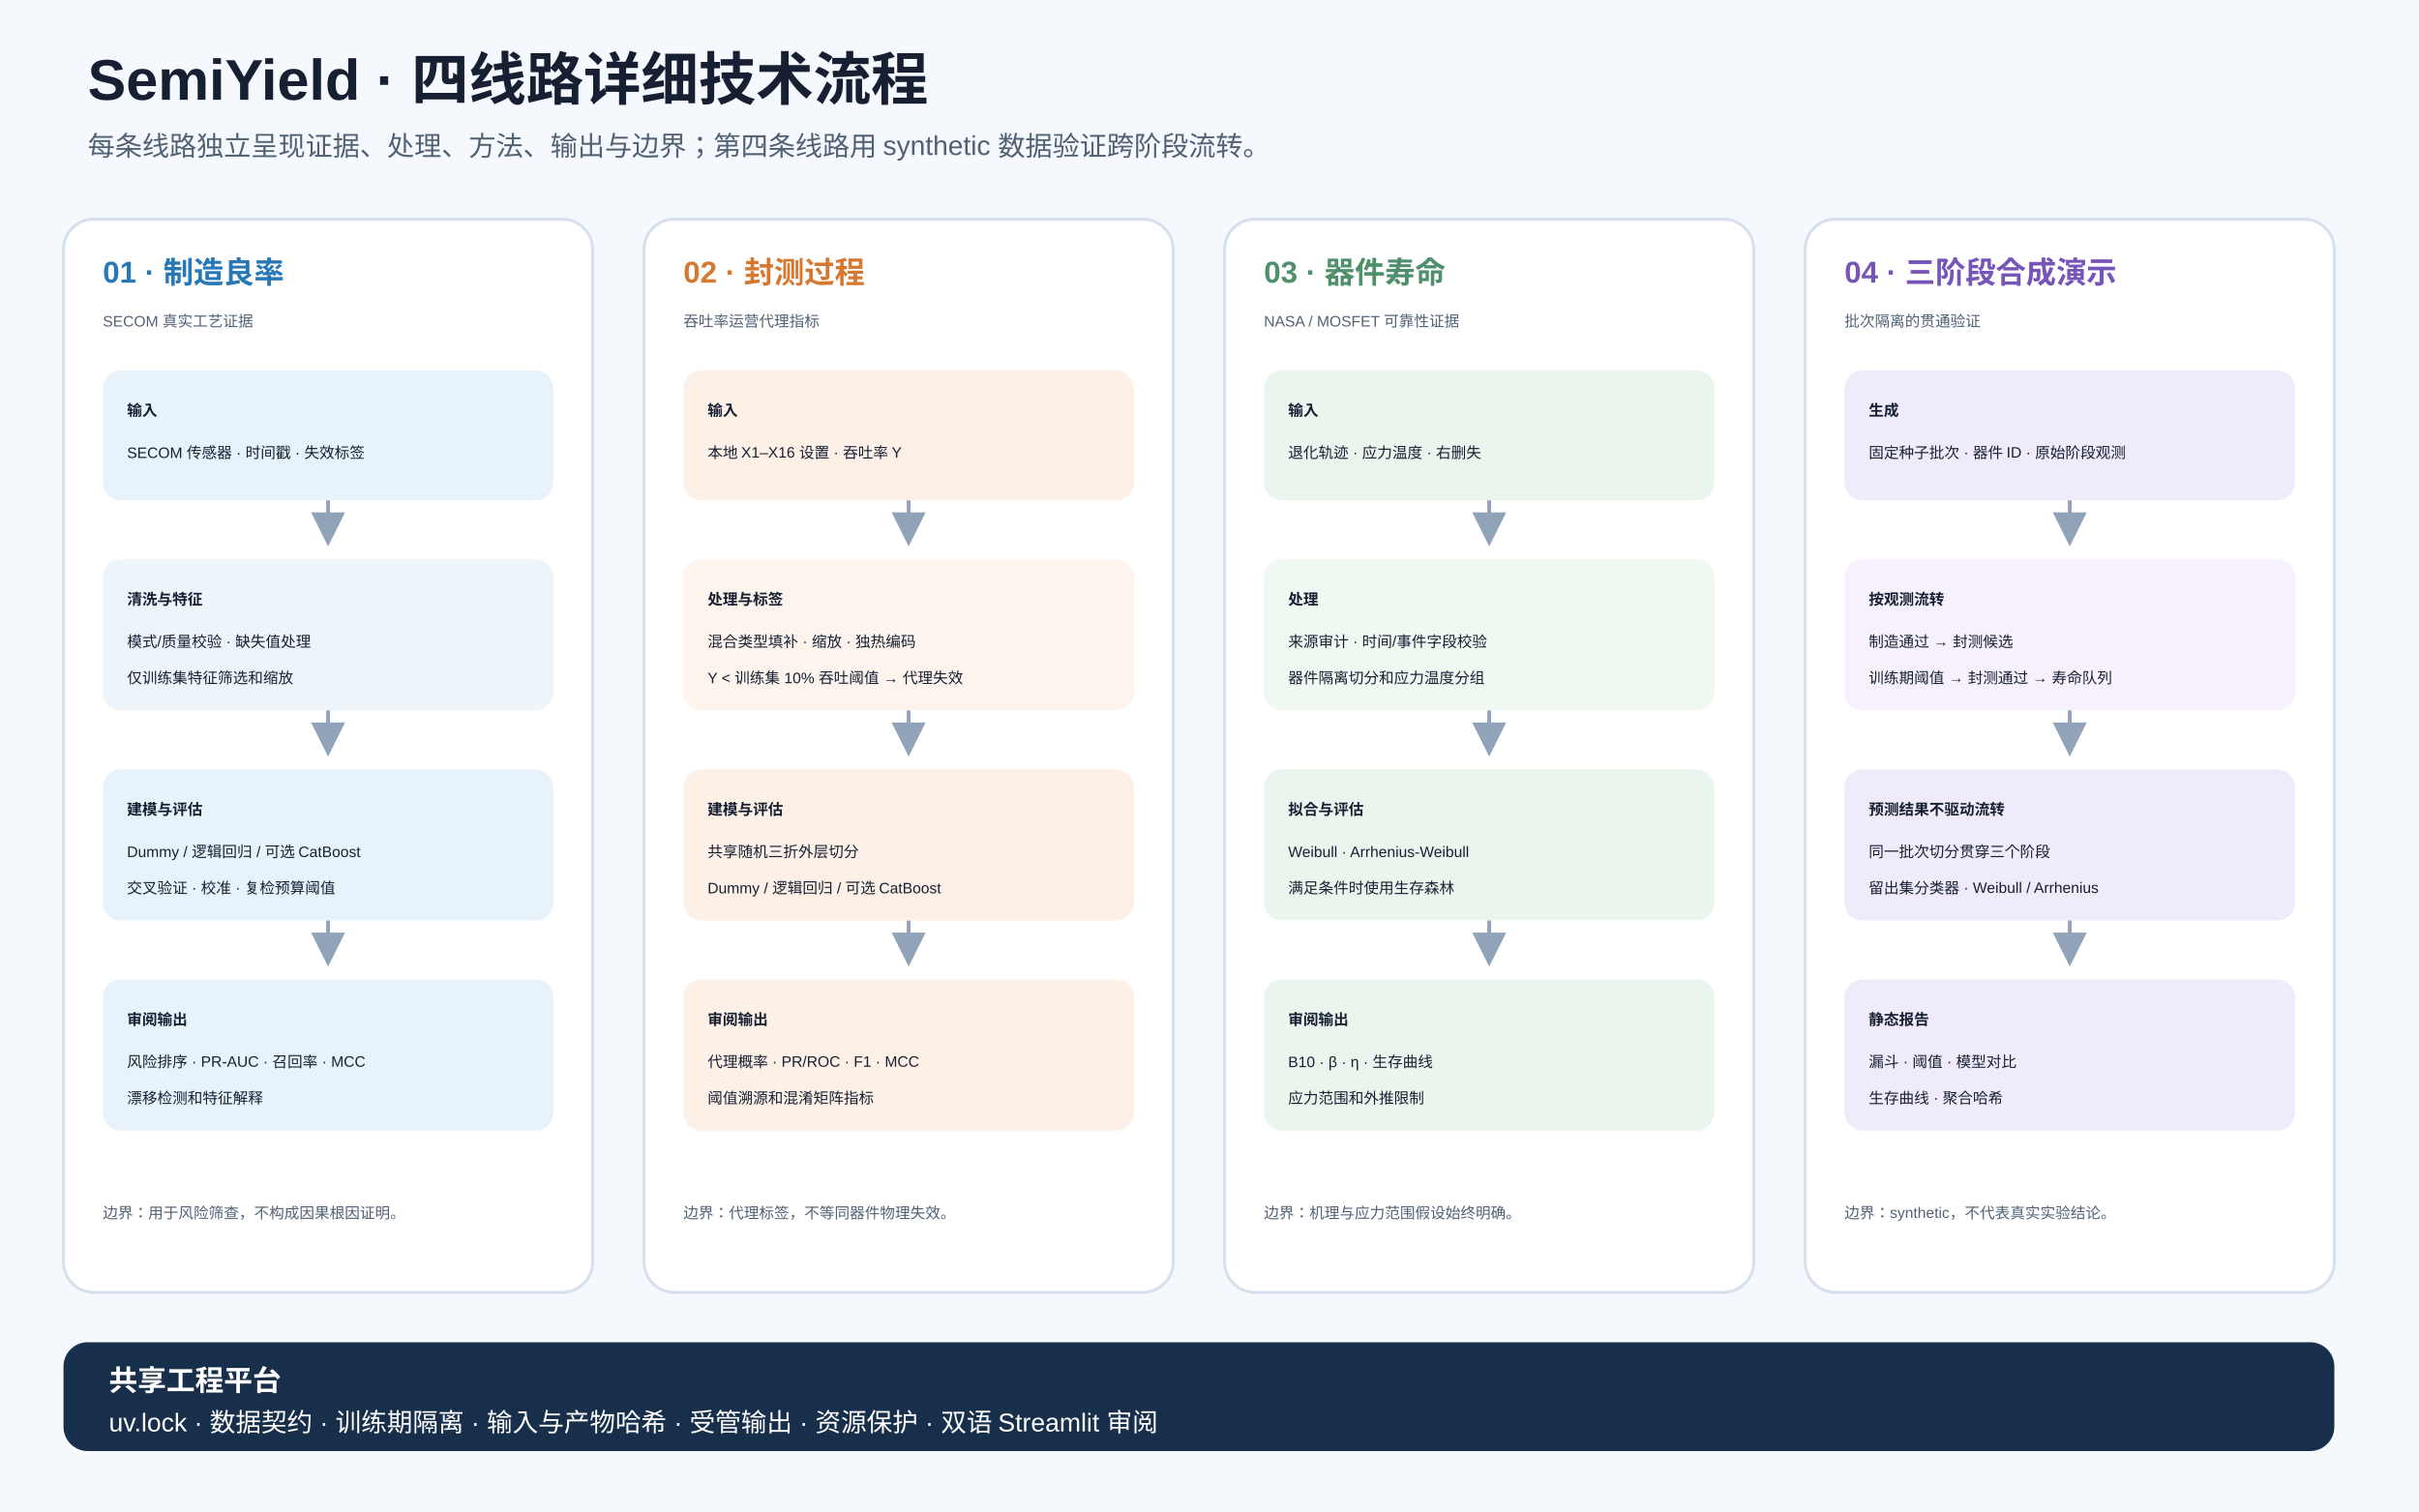
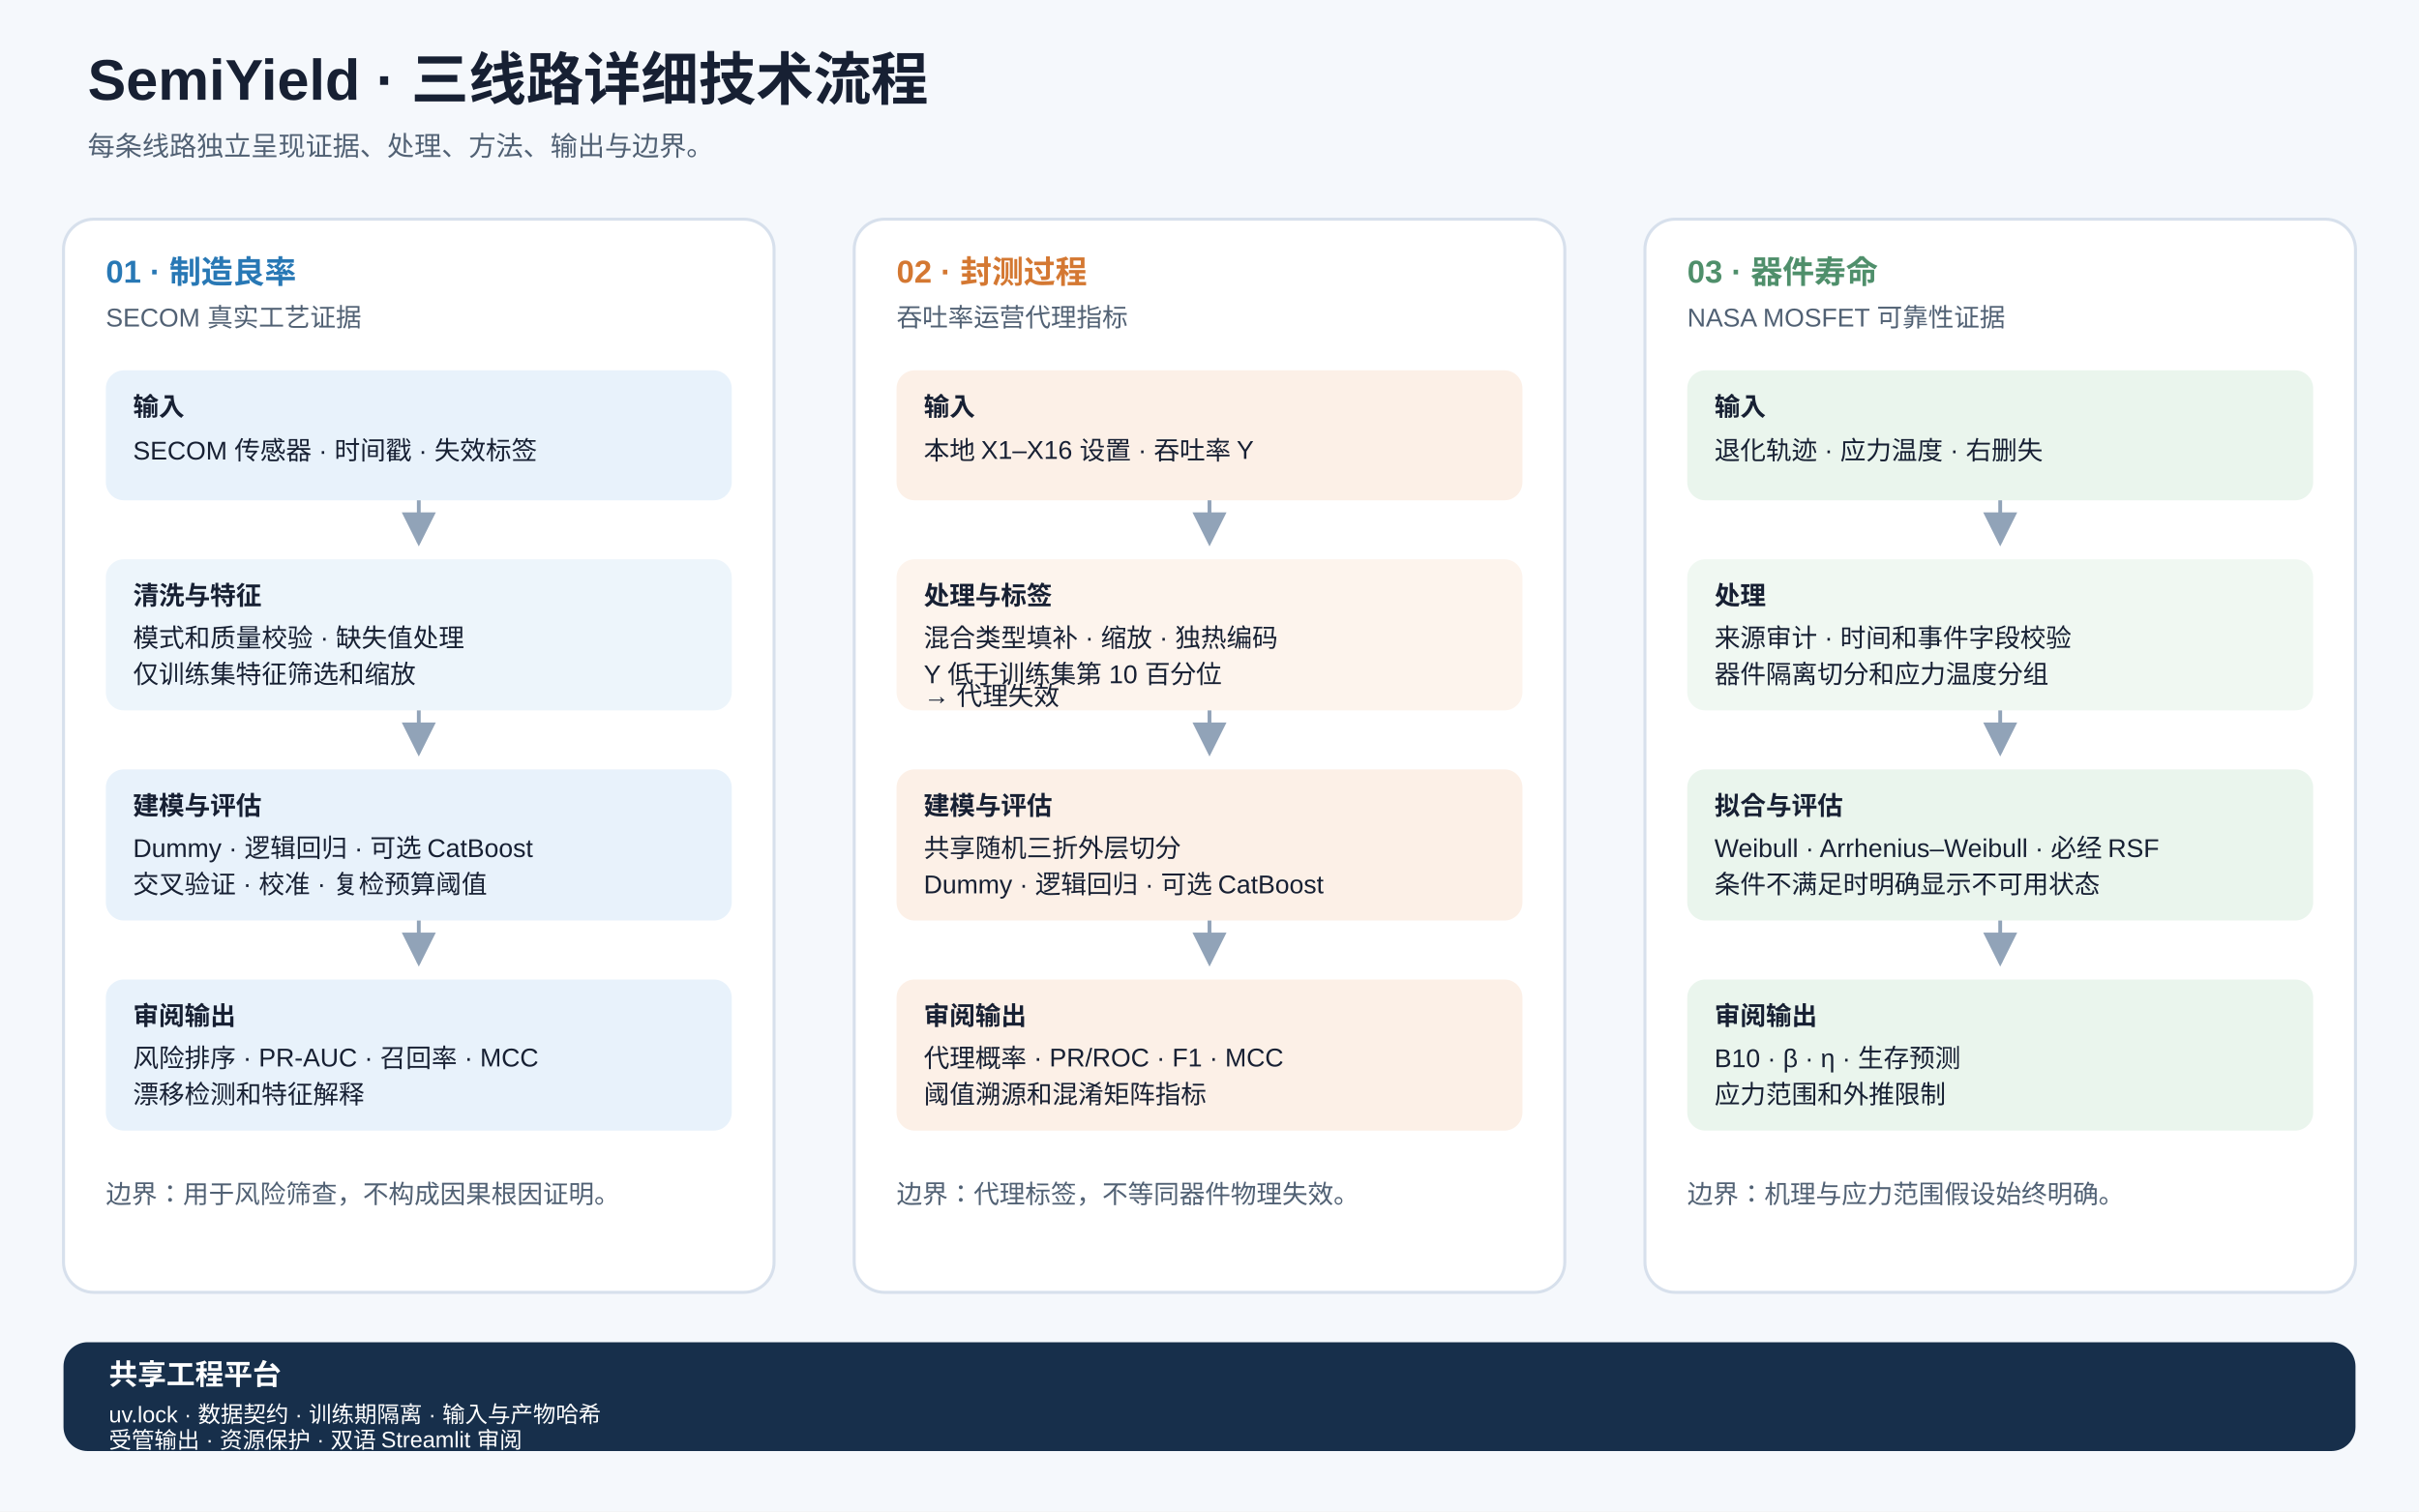
<svg xmlns="http://www.w3.org/2000/svg" width="1600" height="1000" viewBox="0 0 1600 1000" role="img" aria-labelledby="title desc">
  <defs>
    <marker id="arrow" markerWidth="9" markerHeight="9" refX="8" refY="4.5" orient="auto">
      <path d="M0 0 L9 4.5 L0 9z" fill="#91a3b8" />
    </marker>
  </defs>
  <rect width="1600" height="1000" fill="#f5f8fc" />
  <g font-family="Arial, 'Microsoft YaHei', sans-serif" fill="#172033">
-     <text x="58" y="66" font-size="38" font-weight="700">SemiYield · 四线路详细技术流程</text>
-     <text x="58" y="103" font-size="18" fill="#516174">每条线路独立呈现证据、处理、方法、输出与边界；第四条线路用 synthetic 数据验证跨阶段流转。</text>
+     <text x="58" y="66" font-size="38" font-weight="700">SemiYield · 三线路详细技术流程</text>
+     <text x="58" y="103" font-size="18" fill="#516174">每条线路独立呈现证据、处理、方法、输出与边界。</text>
    <g fill="#fff" stroke="#d7e0ec" stroke-width="2">
-       <rect x="42" y="145" width="350" height="710" rx="20" />
-       <rect x="426" y="145" width="350" height="710" rx="20" />
-       <rect x="810" y="145" width="350" height="710" rx="20" />
-       <rect x="1194" y="145" width="350" height="710" rx="20" />
+       <rect x="42" y="145" width="470" height="710" rx="20" />
+       <rect x="565" y="145" width="470" height="710" rx="20" />
+       <rect x="1088" y="145" width="470" height="710" rx="20" />
    </g>
-     <g font-size="10">
-       <text x="68" y="187" font-size="20" font-weight="700" fill="#2878b5">01 · 制造良率</text>
-       <text x="68" y="216" fill="#516174">SECOM 真实工艺证据</text>
-       <rect x="68" y="245" width="298" height="86" rx="12" fill="#e8f2fb" />
-       <text x="84" y="275" font-weight="700">输入</text>
-       <text x="84" y="303">SECOM 传感器 · 时间戳 · 失效标签</text>
-       <path d="M217 331v28" stroke="#91a3b8" stroke-width="2.5" marker-end="url(#arrow)" />
-       <rect x="68" y="370" width="298" height="100" rx="12" fill="#edf5fb" />
-       <text x="84" y="400" font-weight="700">清洗与特征</text>
-       <text x="84" y="428">模式/质量校验 · 缺失值处理</text>
-       <text x="84" y="452">仅训练集特征筛选和缩放</text>
-       <path d="M217 470v28" stroke="#91a3b8" stroke-width="2.5" marker-end="url(#arrow)" />
-       <rect x="68" y="509" width="298" height="100" rx="12" fill="#e8f2fb" />
-       <text x="84" y="539" font-weight="700">建模与评估</text>
-       <text x="84" y="567">Dummy / 逻辑回归 / 可选 CatBoost</text>
-       <text x="84" y="591">交叉验证 · 校准 · 复检预算阈值</text>
-       <path d="M217 609v28" stroke="#91a3b8" stroke-width="2.5" marker-end="url(#arrow)" />
-       <rect x="68" y="648" width="298" height="100" rx="12" fill="#e8f2fb" />
-       <text x="84" y="678" font-weight="700">审阅输出</text>
-       <text x="84" y="706">风险排序 · PR-AUC · 召回率 · MCC</text>
-       <text x="84" y="730">漂移检测和特征解释</text>
-       <text x="68" y="806" fill="#516174">边界：用于风险筛查，不构成因果根因证明。</text>
-       <text x="452" y="187" font-size="20" font-weight="700" fill="#d47832">02 · 封测过程</text>
-       <text x="452" y="216" fill="#516174">吞吐率运营代理指标</text>
-       <rect x="452" y="245" width="298" height="86" rx="12" fill="#fcf0e7" />
-       <text x="468" y="275" font-weight="700">输入</text>
-       <text x="468" y="303">本地 X1–X16 设置 · 吞吐率 Y</text>
-       <path d="M601 331v28" stroke="#91a3b8" stroke-width="2.5" marker-end="url(#arrow)" />
-       <rect x="452" y="370" width="298" height="100" rx="12" fill="#fdf4ed" />
-       <text x="468" y="400" font-weight="700">处理与标签</text>
-       <text x="468" y="428">混合类型填补 · 缩放 · 独热编码</text>
-       <text x="468" y="452">Y &lt; 训练集 10% 吞吐阈值 → 代理失效</text>
-       <path d="M601 470v28" stroke="#91a3b8" stroke-width="2.5" marker-end="url(#arrow)" />
-       <rect x="452" y="509" width="298" height="100" rx="12" fill="#fcf0e7" />
-       <text x="468" y="539" font-weight="700">建模与评估</text>
-       <text x="468" y="567">共享随机三折外层切分</text>
-       <text x="468" y="591">Dummy / 逻辑回归 / 可选 CatBoost</text>
-       <path d="M601 609v28" stroke="#91a3b8" stroke-width="2.5" marker-end="url(#arrow)" />
-       <rect x="452" y="648" width="298" height="100" rx="12" fill="#fcf0e7" />
-       <text x="468" y="678" font-weight="700">审阅输出</text>
-       <text x="468" y="706">代理概率 · PR/ROC · F1 · MCC</text>
-       <text x="468" y="730">阈值溯源和混淆矩阵指标</text>
-       <text x="452" y="806" fill="#516174">边界：代理标签，不等同器件物理失效。</text>
-       <text x="836" y="187" font-size="20" font-weight="700" fill="#4f8f6b">03 · 器件寿命</text>
-       <text x="836" y="216" fill="#516174">NASA / MOSFET 可靠性证据</text>
-       <rect x="836" y="245" width="298" height="86" rx="12" fill="#eaf5ed" />
-       <text x="852" y="275" font-weight="700">输入</text>
-       <text x="852" y="303">退化轨迹 · 应力温度 · 右删失</text>
-       <path d="M985 331v28" stroke="#91a3b8" stroke-width="2.5" marker-end="url(#arrow)" />
-       <rect x="836" y="370" width="298" height="100" rx="12" fill="#f0f8f2" />
-       <text x="852" y="400" font-weight="700">处理</text>
-       <text x="852" y="428">来源审计 · 时间/事件字段校验</text>
-       <text x="852" y="452">器件隔离切分和应力温度分组</text>
-       <path d="M985 470v28" stroke="#91a3b8" stroke-width="2.5" marker-end="url(#arrow)" />
-       <rect x="836" y="509" width="298" height="100" rx="12" fill="#eaf5ed" />
-       <text x="852" y="539" font-weight="700">拟合与评估</text>
-       <text x="852" y="567">Weibull · Arrhenius-Weibull</text>
-       <text x="852" y="591">满足条件时使用生存森林</text>
-       <path d="M985 609v28" stroke="#91a3b8" stroke-width="2.5" marker-end="url(#arrow)" />
-       <rect x="836" y="648" width="298" height="100" rx="12" fill="#eaf5ed" />
-       <text x="852" y="678" font-weight="700">审阅输出</text>
-       <text x="852" y="706">B10 · β · η · 生存曲线</text>
-       <text x="852" y="730">应力范围和外推限制</text>
-       <text x="836" y="806" fill="#516174">边界：机理与应力范围假设始终明确。</text>
-       <text x="1220" y="187" font-size="20" font-weight="700" fill="#7654b8">04 · 三阶段合成演示</text>
-       <text x="1220" y="216" fill="#516174">批次隔离的贯通验证</text>
-       <rect x="1220" y="245" width="298" height="86" rx="12" fill="#f0ebfa" />
-       <text x="1236" y="275" font-weight="700">生成</text>
-       <text x="1236" y="303">固定种子批次 · 器件 ID · 原始阶段观测</text>
-       <path d="M1369 331v28" stroke="#91a3b8" stroke-width="2.5" marker-end="url(#arrow)" />
-       <rect x="1220" y="370" width="298" height="100" rx="12" fill="#f6f1fc" />
-       <text x="1236" y="400" font-weight="700">按观测流转</text>
-       <text x="1236" y="428">制造通过 → 封测候选</text>
-       <text x="1236" y="452">训练期阈值 → 封测通过 → 寿命队列</text>
-       <path d="M1369 470v28" stroke="#91a3b8" stroke-width="2.5" marker-end="url(#arrow)" />
-       <rect x="1220" y="509" width="298" height="100" rx="12" fill="#f0ebfa" />
-       <text x="1236" y="539" font-weight="700">预测结果不驱动流转</text>
-       <text x="1236" y="567">同一批次切分贯穿三个阶段</text>
-       <text x="1236" y="591">留出集分类器 · Weibull / Arrhenius</text>
-       <path d="M1369 609v28" stroke="#91a3b8" stroke-width="2.5" marker-end="url(#arrow)" />
-       <rect x="1220" y="648" width="298" height="100" rx="12" fill="#f0ebfa" />
-       <text x="1236" y="678" font-weight="700">静态报告</text>
-       <text x="1236" y="706">漏斗 · 阈值 · 模型对比</text>
-       <text x="1236" y="730">生存曲线 · 聚合哈希</text>
-       <text x="1220" y="806" fill="#516174">边界：synthetic，不代表真实实验结论。</text>
+     <g font-size="17">
+       <text x="70" y="187" font-size="21" font-weight="700" fill="#2878b5">01 · 制造良率</text>
+       <text x="70" y="216" fill="#516174">SECOM 真实工艺证据</text>
+       <rect x="70" y="245" width="414" height="86" rx="12" fill="#e8f2fb" />
+       <text x="88" y="275" font-weight="700">输入</text>
+       <text x="88" y="304">SECOM 传感器 · 时间戳 · 失效标签</text>
+       <path d="M277 331v28" stroke="#91a3b8" stroke-width="2.5" marker-end="url(#arrow)" />
+       <rect x="70" y="370" width="414" height="100" rx="12" fill="#edf5fb" />
+       <text x="88" y="400" font-weight="700">清洗与特征</text>
+       <text x="88" y="428">模式和质量校验 · 缺失值处理</text>
+       <text x="88" y="452">仅训练集特征筛选和缩放</text>
+       <path d="M277 470v28" stroke="#91a3b8" stroke-width="2.5" marker-end="url(#arrow)" />
+       <rect x="70" y="509" width="414" height="100" rx="12" fill="#e8f2fb" />
+       <text x="88" y="539" font-weight="700">建模与评估</text>
+       <text x="88" y="567">Dummy · 逻辑回归 · 可选 CatBoost</text>
+       <text x="88" y="591">交叉验证 · 校准 · 复检预算阈值</text>
+       <path d="M277 609v28" stroke="#91a3b8" stroke-width="2.5" marker-end="url(#arrow)" />
+       <rect x="70" y="648" width="414" height="100" rx="12" fill="#e8f2fb" />
+       <text x="88" y="678" font-weight="700">审阅输出</text>
+       <text x="88" y="706">风险排序 · PR-AUC · 召回率 · MCC</text>
+       <text x="88" y="730">漂移检测和特征解释</text>
+       <text x="70" y="796" fill="#516174">边界：用于风险筛查，不构成因果根因证明。</text>
+       <text x="593" y="187" font-size="21" font-weight="700" fill="#d47832">02 · 封测过程</text>
+       <text x="593" y="216" fill="#516174">吞吐率运营代理指标</text>
+       <rect x="593" y="245" width="414" height="86" rx="12" fill="#fcf0e7" />
+       <text x="611" y="275" font-weight="700">输入</text>
+       <text x="611" y="304">本地 X1–X16 设置 · 吞吐率 Y</text>
+       <path d="M800 331v28" stroke="#91a3b8" stroke-width="2.5" marker-end="url(#arrow)" />
+       <rect x="593" y="370" width="414" height="100" rx="12" fill="#fdf4ed" />
+       <text x="611" y="400" font-weight="700">处理与标签</text>
+       <text x="611" y="428">混合类型填补 · 缩放 · 独热编码</text>
+       <text x="611" y="452">Y 低于训练集第 10 百分位</text>
+       <text x="611" y="466">→ 代理失效</text>
+       <path d="M800 470v28" stroke="#91a3b8" stroke-width="2.5" marker-end="url(#arrow)" />
+       <rect x="593" y="509" width="414" height="100" rx="12" fill="#fcf0e7" />
+       <text x="611" y="539" font-weight="700">建模与评估</text>
+       <text x="611" y="567">共享随机三折外层切分</text>
+       <text x="611" y="591">Dummy · 逻辑回归 · 可选 CatBoost</text>
+       <path d="M800 609v28" stroke="#91a3b8" stroke-width="2.5" marker-end="url(#arrow)" />
+       <rect x="593" y="648" width="414" height="100" rx="12" fill="#fcf0e7" />
+       <text x="611" y="678" font-weight="700">审阅输出</text>
+       <text x="611" y="706">代理概率 · PR/ROC · F1 · MCC</text>
+       <text x="611" y="730">阈值溯源和混淆矩阵指标</text>
+       <text x="593" y="796" fill="#516174">边界：代理标签，不等同器件物理失效。</text>
+       <text x="1116" y="187" font-size="21" font-weight="700" fill="#4f8f6b">03 · 器件寿命</text>
+       <text x="1116" y="216" fill="#516174">NASA MOSFET 可靠性证据</text>
+       <rect x="1116" y="245" width="414" height="86" rx="12" fill="#eaf5ed" />
+       <text x="1134" y="275" font-weight="700">输入</text>
+       <text x="1134" y="304">退化轨迹 · 应力温度 · 右删失</text>
+       <path d="M1323 331v28" stroke="#91a3b8" stroke-width="2.5" marker-end="url(#arrow)" />
+       <rect x="1116" y="370" width="414" height="100" rx="12" fill="#f0f8f2" />
+       <text x="1134" y="400" font-weight="700">处理</text>
+       <text x="1134" y="428">来源审计 · 时间和事件字段校验</text>
+       <text x="1134" y="452">器件隔离切分和应力温度分组</text>
+       <path d="M1323 470v28" stroke="#91a3b8" stroke-width="2.5" marker-end="url(#arrow)" />
+       <rect x="1116" y="509" width="414" height="100" rx="12" fill="#eaf5ed" />
+       <text x="1134" y="539" font-weight="700">拟合与评估</text>
+       <text x="1134" y="567">Weibull · Arrhenius–Weibull · 必经 RSF</text>
+       <text x="1134" y="591">条件不满足时明确显示不可用状态</text>
+       <path d="M1323 609v28" stroke="#91a3b8" stroke-width="2.5" marker-end="url(#arrow)" />
+       <rect x="1116" y="648" width="414" height="100" rx="12" fill="#eaf5ed" />
+       <text x="1134" y="678" font-weight="700">审阅输出</text>
+       <text x="1134" y="706">B10 · β · η · 生存预测</text>
+       <text x="1134" y="730">应力范围和外推限制</text>
+       <text x="1116" y="796" fill="#516174">边界：机理与应力范围假设始终明确。</text>
    </g>
-     <rect x="42" y="888" width="1502" height="72" rx="16" fill="#172f4b" />
+     <rect x="42" y="888" width="1516" height="72" rx="16" fill="#172f4b" />
    <g fill="#fff">
-       <text x="72" y="920" font-size="19" font-weight="700">共享工程平台</text>
-       <text x="72" y="947" font-size="17">uv.lock · 数据契约 · 训练期隔离 · 输入与产物哈希 · 受管输出 · 资源保护 · 双语 Streamlit 审阅</text>
+       <text x="72" y="916" font-size="19" font-weight="700">共享工程平台</text>
+       <text x="72" y="941" font-size="15">uv.lock · 数据契约 · 训练期隔离 · 输入与产物哈希</text>
+       <text x="72" y="958" font-size="15">受管输出 · 资源保护 · 双语 Streamlit 审阅</text>
    </g>
  </g>
</svg>
